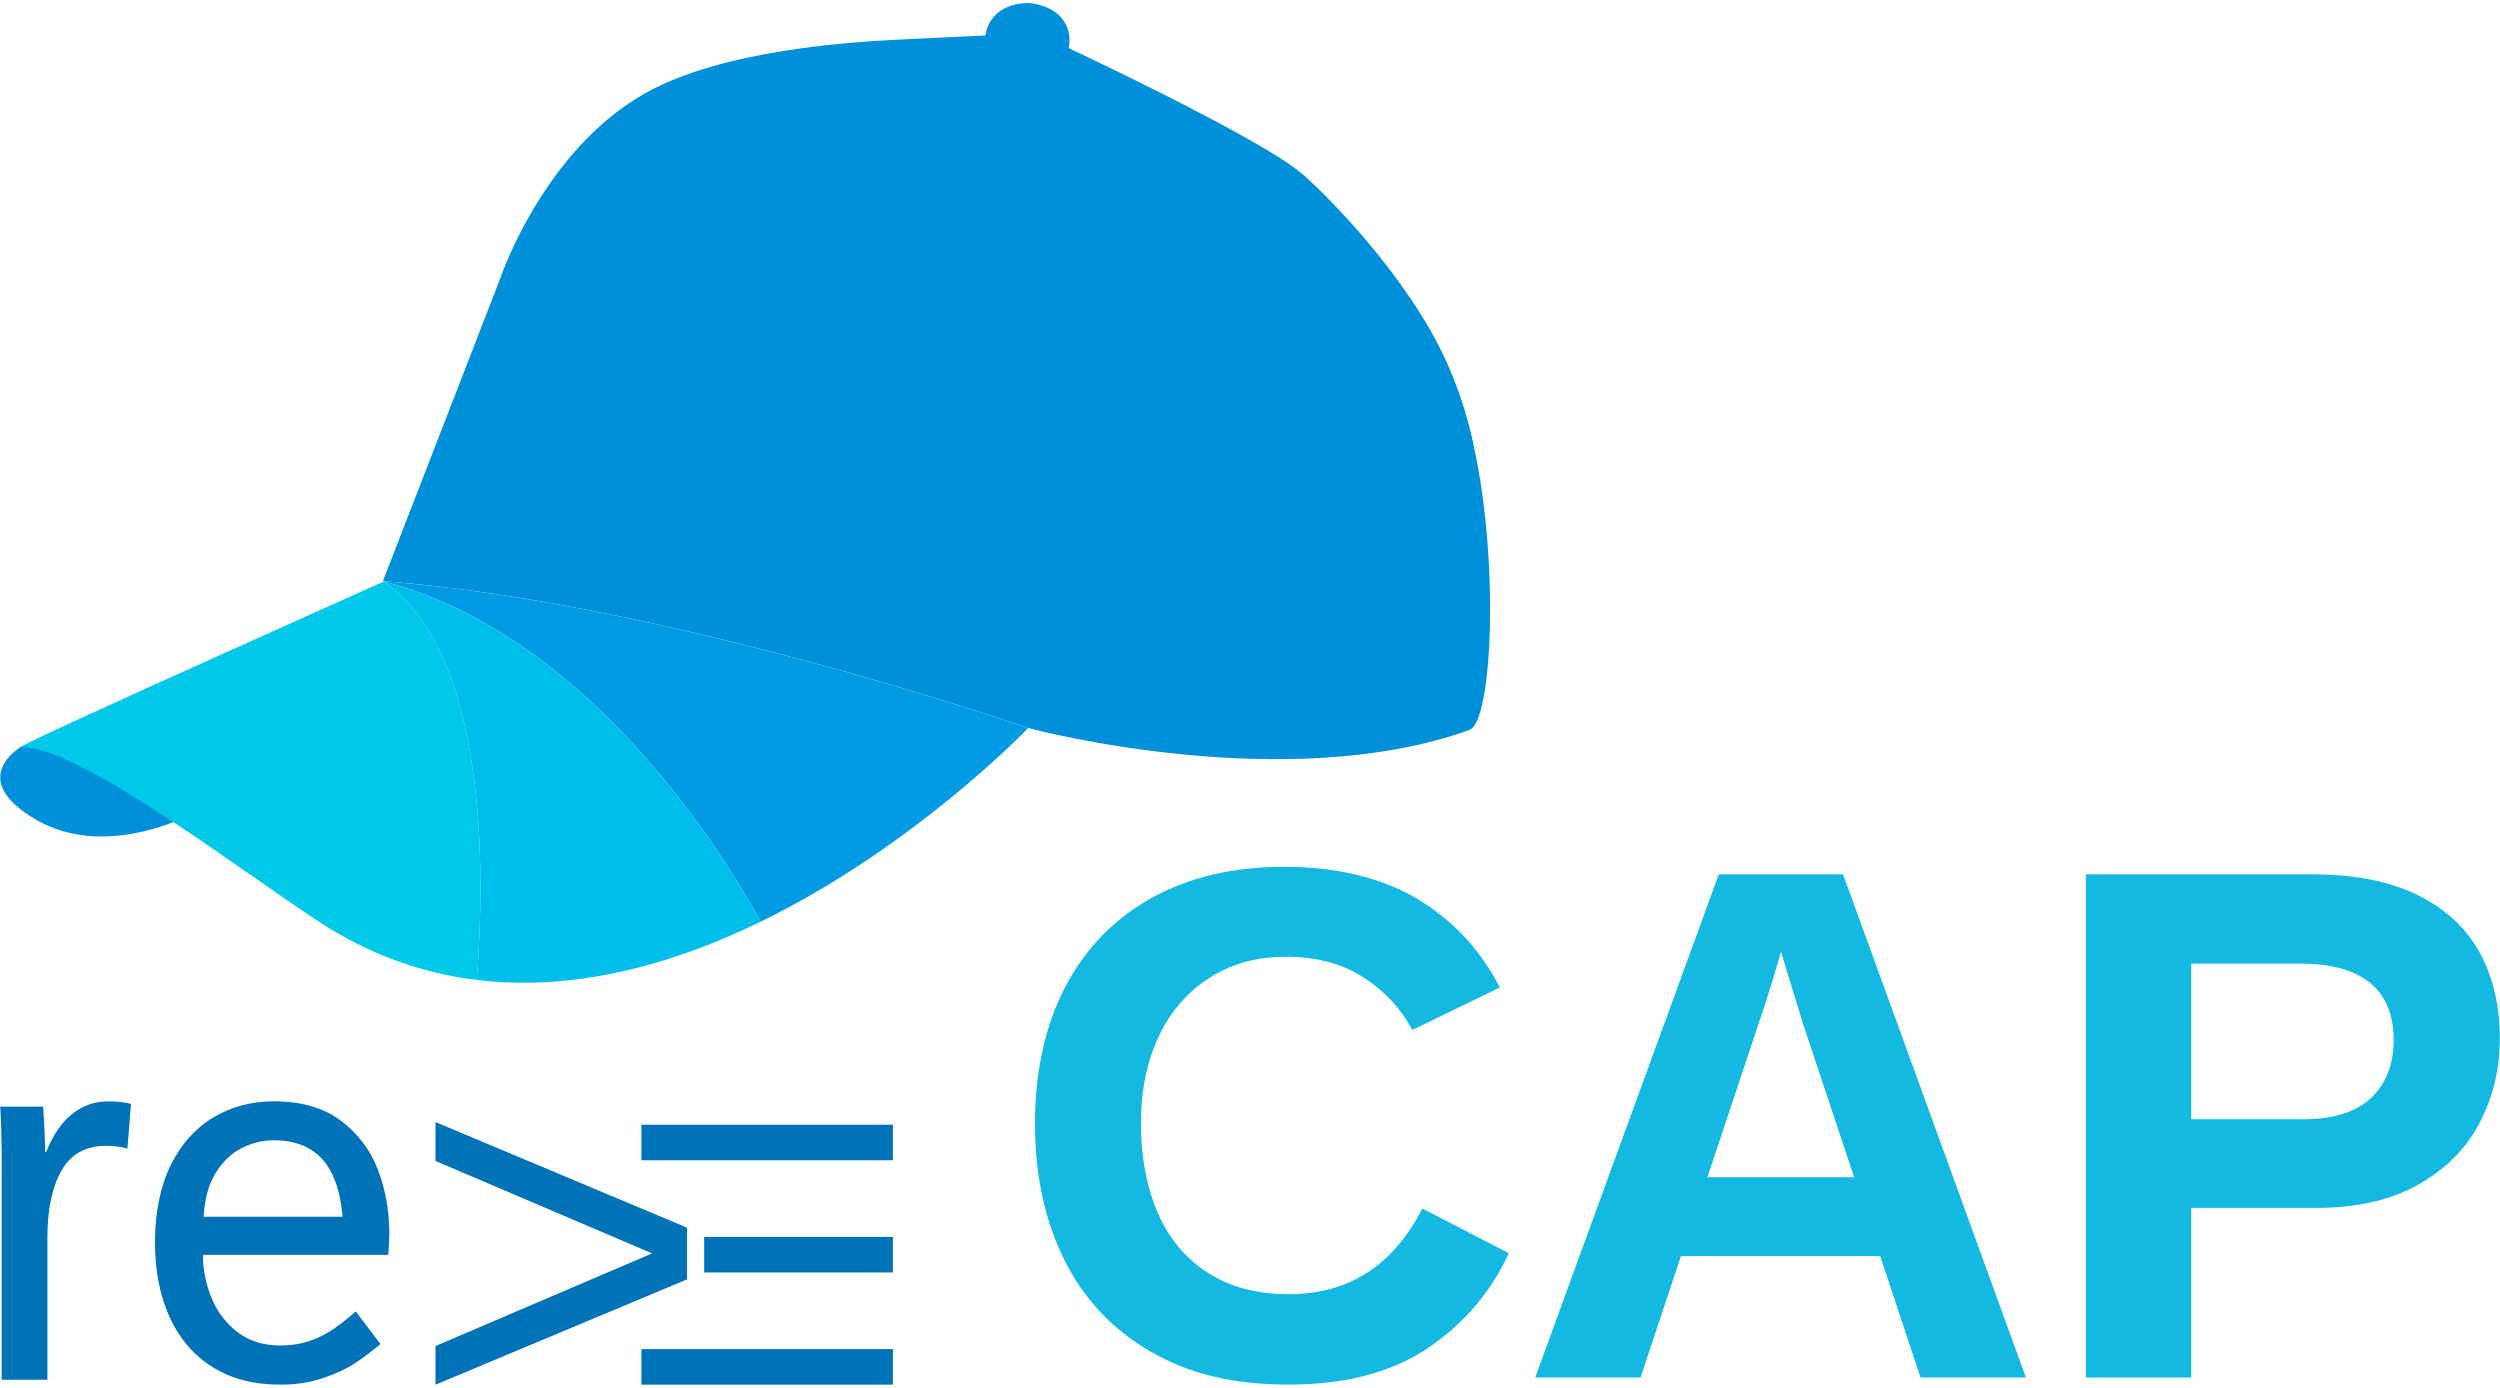
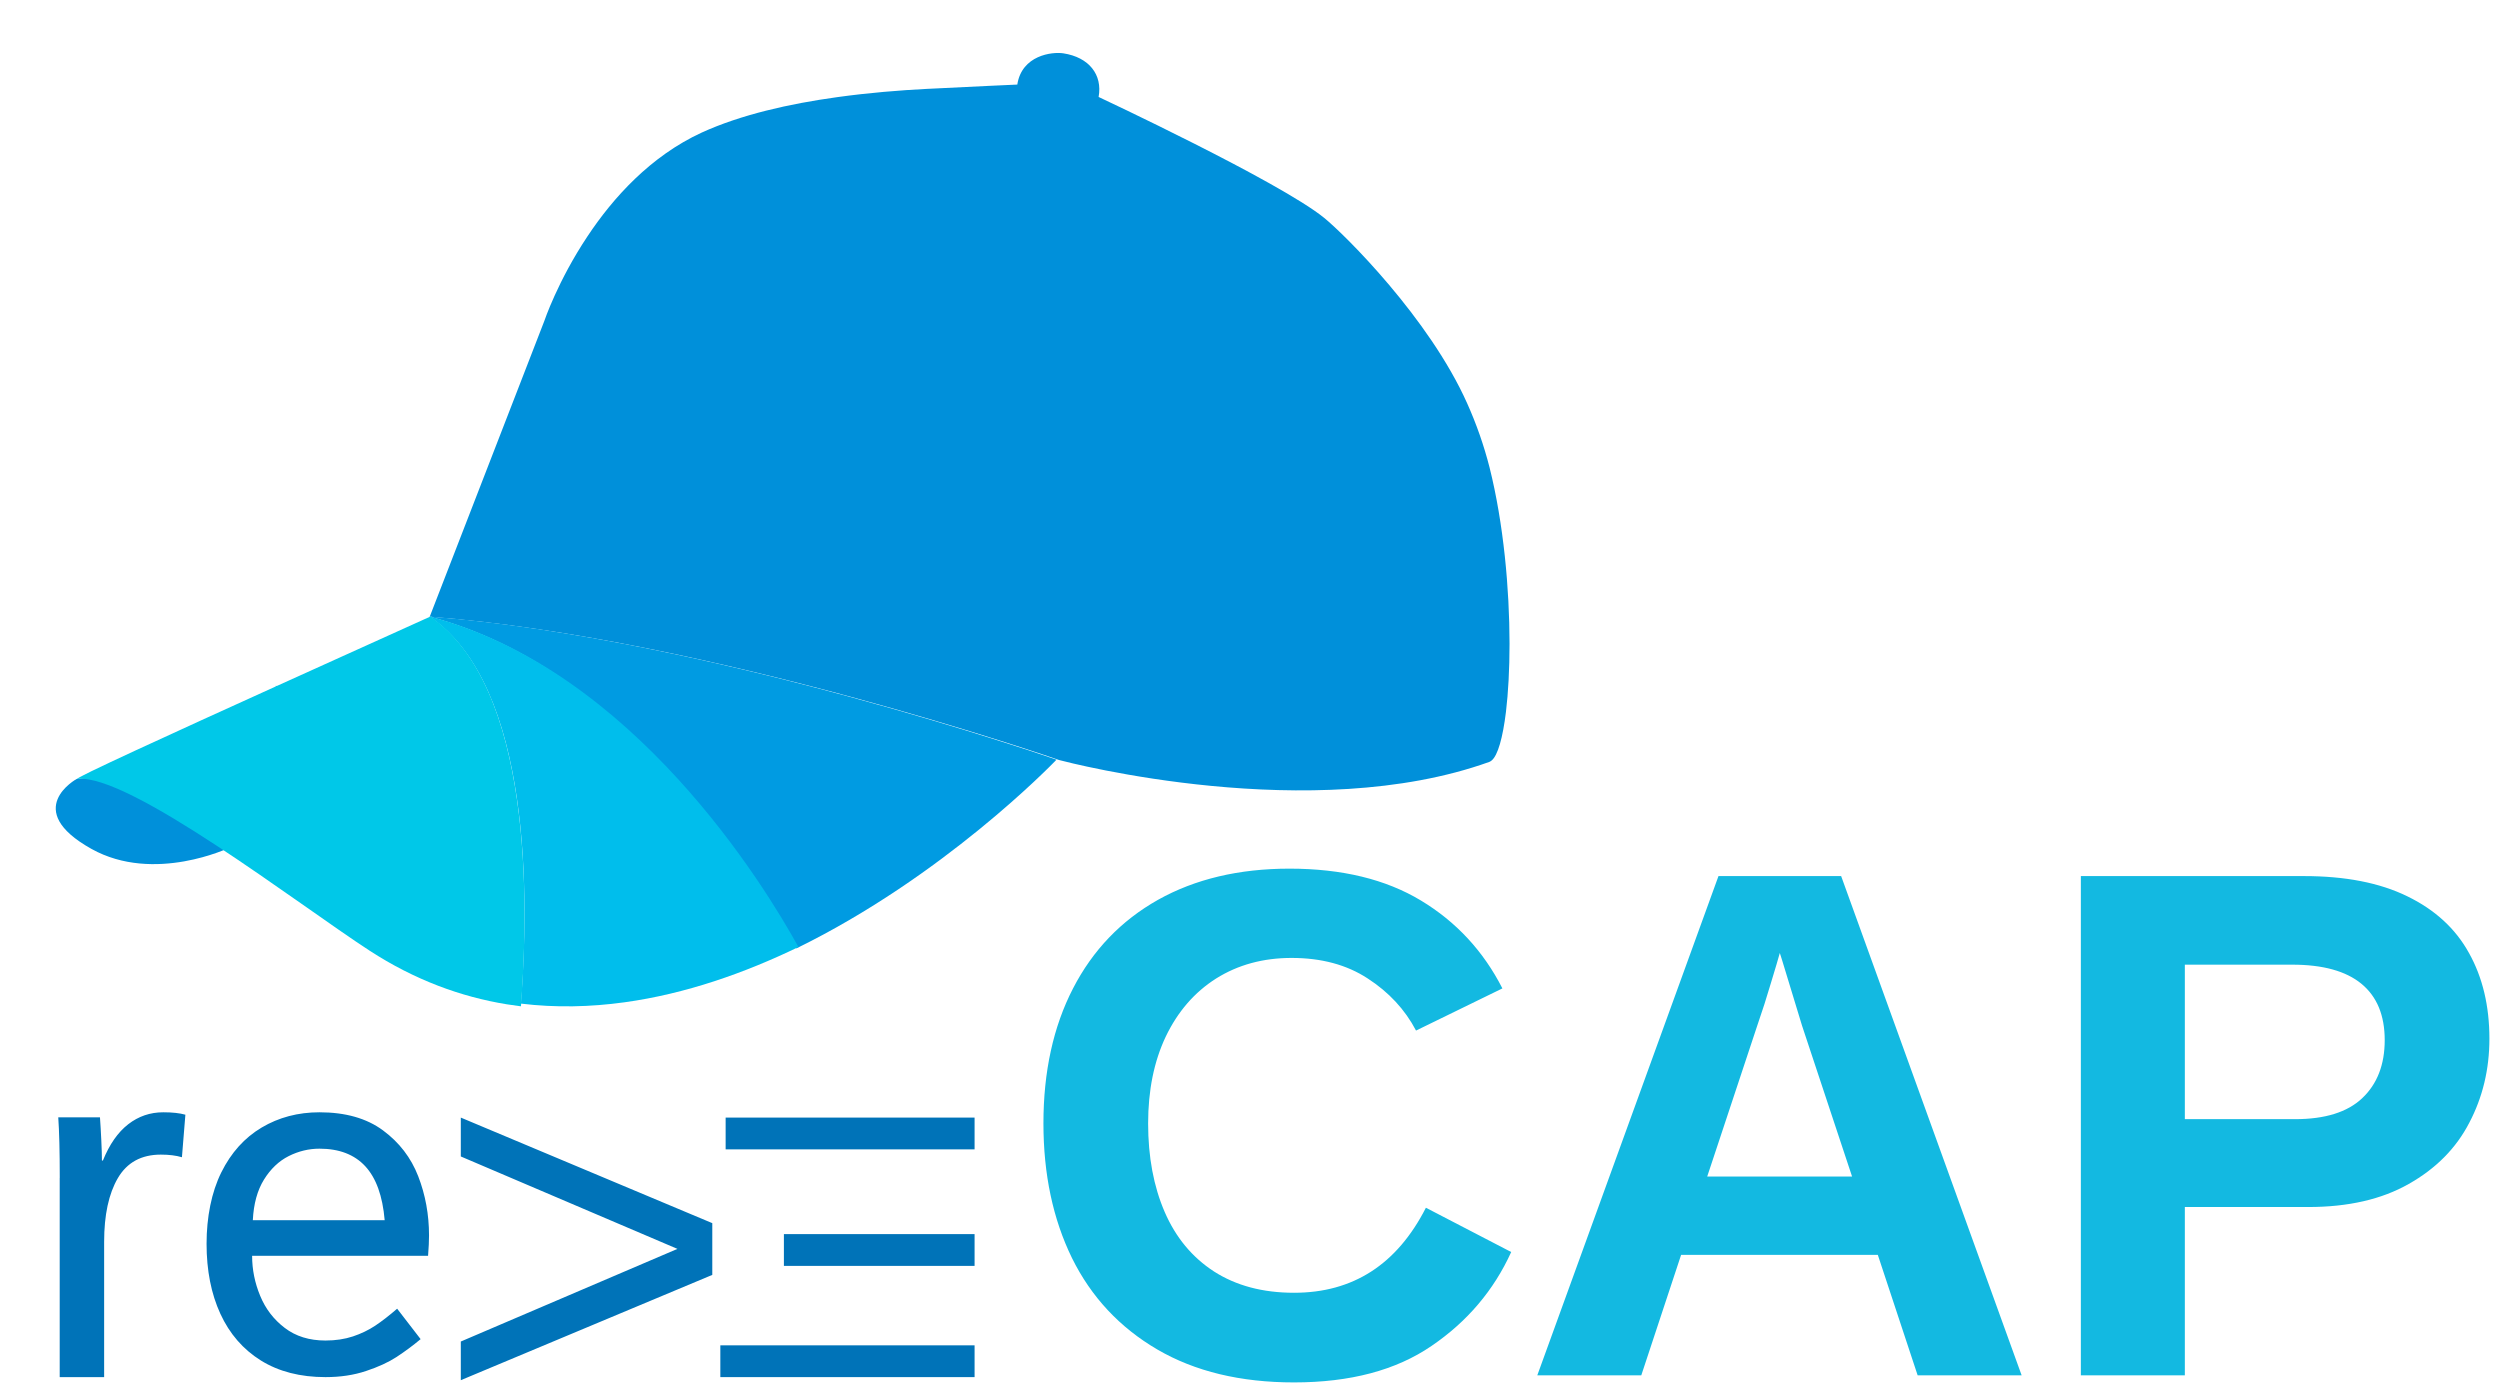
- <svg xmlns="http://www.w3.org/2000/svg" width="472" height="262" viewBox="0 0 472 262" fill="none">
-   <path d="M0.33 220.95C0.33 215.74 0.23 211.73 0.04 208.94H8.14C8.24 210.31 8.32 211.82 8.4 213.49C8.48 215.16 8.52 216.5 8.52 217.52H8.71C9.98 214.31 11.62 211.91 13.62 210.32C15.62 208.73 17.89 207.94 20.44 207.94C22.19 207.94 23.62 208.1 24.73 208.42L24.06 216.86C22.92 216.51 21.55 216.34 19.96 216.34C16.18 216.34 13.4 217.89 11.62 220.99C9.84 224.09 8.95 228.31 8.95 233.65V260.49H0.32V220.97L0.33 220.95Z" fill="#0073B8" />
-   <path d="M40.06 258.06C36.52 255.82 33.83 252.67 32 248.62C30.17 244.57 29.26 239.86 29.26 234.49C29.26 229.12 30.24 224.06 32.19 220.07C34.14 216.08 36.82 213.06 40.22 211.01C43.62 208.96 47.45 207.93 51.71 207.93C56.89 207.93 61.1 209.15 64.34 211.58C67.58 214.01 69.92 217.1 71.35 220.85C72.78 224.6 73.5 228.59 73.5 232.82C73.5 233.9 73.44 235.27 73.31 236.92H38.32C38.32 239.68 38.85 242.38 39.92 245C40.98 247.62 42.61 249.78 44.81 251.48C47 253.18 49.7 254.03 52.91 254.03C54.91 254.03 56.73 253.75 58.37 253.2C60.01 252.64 61.48 251.92 62.8 251.03C64.12 250.14 65.57 249 67.16 247.6L71.83 253.75C70.21 255.12 68.6 256.32 67.02 257.37C65.43 258.42 63.42 259.36 60.99 260.18C58.56 261.01 55.87 261.42 52.91 261.42C47.89 261.42 43.61 260.3 40.06 258.06ZM64.68 229.72C64.27 224.83 62.98 221.2 60.82 218.83C58.66 216.46 55.62 215.28 51.72 215.28C49.59 215.28 47.55 215.78 45.59 216.78C43.64 217.78 42 219.36 40.68 221.52C39.36 223.68 38.62 226.42 38.46 229.72H64.68Z" fill="#0073B8" />
-   <path d="M82.22 254.13L123.12 236.64L82.22 219.19V211.85L129.7 231.78V241.55L82.22 261.43V254.14V254.13Z" fill="#0073B8" />
-   <path d="M217.17 255.15C209.98 250.97 204.55 245.17 200.89 237.75C197.23 230.33 195.4 221.79 195.4 212.13C195.4 202.47 197.29 193.73 201.06 186.44C204.84 179.16 210.26 173.54 217.34 169.58C224.42 165.63 232.79 163.65 242.45 163.65C252.11 163.65 260.86 165.67 267.6 169.72C274.34 173.77 279.53 179.34 283.17 186.44L266.65 194.46C264.54 190.46 261.47 187.15 257.45 184.55C253.43 181.94 248.56 180.64 242.85 180.64C237.14 180.64 232.61 181.94 228.46 184.55C224.3 187.16 221.09 190.83 218.82 195.57C216.55 200.31 215.41 205.83 215.41 212.12C215.41 218.41 216.47 224.12 218.58 228.98C220.69 233.83 223.85 237.61 228.05 240.31C232.25 243.01 237.34 244.35 243.32 244.35C254.6 244.35 263.01 238.96 268.54 228.17L284.86 236.6C281.53 243.88 276.47 249.84 269.66 254.46C262.85 259.09 254.07 261.41 243.33 261.41C232.59 261.41 224.36 259.32 217.17 255.14V255.15Z" fill="#13B9E1" />
-   <path d="M354.98 237.15H317.36L309.74 260.07H289.85L324.51 165.07H347.97L382.49 260.07H362.6L354.98 237.15ZM350.06 222.25L340.49 193.53C340.36 193.08 339.1 188.97 336.71 181.19L336.24 179.71C335.97 180.7 335.42 182.57 334.59 185.34C333.76 188.1 332.87 190.83 331.93 193.53L322.36 222.25H350.07H350.06Z" fill="#13B9E1" />
-   <path d="M393.81 165.07H436.49C444.4 165.07 451 166.35 456.28 168.91C461.56 171.47 465.49 175.07 468.08 179.7C470.66 184.33 471.96 189.77 471.96 196.02C471.96 201.82 470.69 207.14 468.15 212C465.61 216.86 461.74 220.74 456.55 223.67C451.36 226.59 444.94 228.05 437.3 228.05H413.7V260.08H393.81V165.08V165.07ZM434.8 211.32C440.51 211.32 444.79 209.98 447.64 207.31C450.49 204.64 451.92 200.96 451.92 196.29C451.92 191.62 450.44 188 447.47 185.57C444.5 183.14 440.1 181.93 434.26 181.93H413.7V211.32H434.8Z" fill="#13B9E1" />
-   <path d="M4.14 140.89C4.14 140.89 -6.77 147.01 7.03 154.88C19.3 161.88 34.04 154.62 34.04 154.62L22.05 138.97L4.14 140.89Z" fill="#0090DA" />
-   <path d="M281.34 114.93C281.34 119.9 281.09 124.42 280.65 128.11C280.04 133.12 279.07 136.6 277.85 137.56C277.71 137.67 277.57 137.76 277.44 137.81C243.1 150.16 196.24 138.01 194.13 137.45C194.13 137.45 126.63 113.93 72.54 109.73C72.62 109.7 72.7 109.66 72.78 109.63C72.6 109.63 72.5 109.71 72.34 109.72C72.33 109.72 72.31 109.72 72.3 109.72V109.7L94.47 52.5C94.47 52.5 97.06 44.74 102.87 36.03C107.78 28.64 115.02 20.57 124.96 15.99C132.54 12.53 141.89 10.42 151.21 9.13C157.25 8.29 163.27 7.8 168.78 7.52H168.81C168.81 7.52 168.85 7.52 168.87 7.52C177.11 7.1 186.05 6.7 186.05 6.7C186.92 1.02 192.77 0.32 194.95 0.65C199.93 1.41 202.58 4.79 201.79 9.1C201.79 9.1 236.87 25.52 245.46 32.51C249.45 35.75 265.79 51.94 273.13 68.39C274.85 72.23 276.34 76.37 277.47 80.81C280.2 91.71 281.33 104.33 281.34 114.93Z" fill="#0090DA" />
-   <path d="M194.12 137.45C192.95 138.67 172.01 160.17 143.61 174.01C137.12 162.13 111.69 120.08 72.46 109.77C72.48 109.77 72.51 109.75 72.53 109.74C126.62 113.94 194.12 137.46 194.12 137.46V137.45Z" fill="#009BE2" />
-   <path d="M143.61 174.01C133.22 179.07 121.83 183.11 110.04 184.75C103.45 185.67 96.74 185.83 90.01 185.01C91.57 165.04 92.22 123.33 72.4 109.8C72.42 109.8 72.44 109.78 72.46 109.77C111.69 120.09 137.11 162.13 143.61 174.01Z" fill="#00BEEC" />
-   <path d="M90.01 185.01C89.11 184.9 88.2 184.77 87.3 184.63C78.32 183.18 69.35 179.91 60.61 174.27C46.82 165.37 13.79 140 3.83 141.14H3.74L3.87 141.12C2.65 141.26 22.43 132.27 42.46 123.26L42.29 123.2H42.6C46.83 121.29 51.08 119.38 55.15 117.56C61.65 114.64 67.67 111.94 72.41 109.81C92.23 123.34 91.58 165.05 90.02 185.02L90.01 185.01Z" fill="#00C8E8" />
-   <path d="M168.58 212.35H121.1V219.06H168.58V212.35Z" fill="#0073B8" />
-   <path d="M168.58 233.53H132.95V240.24H168.58V233.53Z" fill="#0073B8" />
-   <path d="M168.58 254.71H121.1V261.42H168.58V254.71Z" fill="#0073B8" />
+ <svg xmlns="http://www.w3.org/2000/svg" fill="none" viewBox="0 0 472 262">
+   <path fill="#0073B8" d="M11.282 222.379c0-4.958-.097-8.773-.282-11.428h7.874c.097 1.304.175 2.741.252 4.33.078 1.589.117 2.864.117 3.834h.185c1.234-3.054 2.828-5.338 4.773-6.85 1.944-1.513 4.15-2.265 6.629-2.265 1.701 0 3.091.152 4.17.457l-.651 8.03c-1.108-.333-2.44-.495-3.986-.495-3.674 0-6.376 1.475-8.107 4.425-1.73 2.949-2.595 6.965-2.595 12.045V260h-8.389v-37.602l.01-.019ZM49.253 256.859c-3.36-2.094-5.914-5.038-7.652-8.824-1.737-3.786-2.601-8.188-2.601-13.208s.93-9.749 2.782-13.479c1.85-3.73 4.395-6.553 7.623-8.469C52.633 210.963 56.27 210 60.313 210c4.918 0 8.915 1.14 11.99 3.412 3.077 2.271 5.298 5.16 6.656 8.665 1.358 3.505 2.041 7.235 2.041 11.189 0 1.01-.057 2.29-.18 3.833H47.6c0 2.579.503 5.103 1.52 7.552 1.006 2.449 2.553 4.468 4.642 6.058 2.079 1.589 4.642 2.383 7.69 2.383 1.898 0 3.626-.262 5.183-.776 1.557-.523 2.953-1.196 4.206-2.028 1.253-.832 2.63-1.898 4.139-3.206l4.434 5.748a49.307 49.307 0 0 1-4.567 3.384c-1.51.982-3.418 1.86-5.725 2.627-2.306.776-4.86 1.159-7.67 1.159-4.766 0-8.83-1.047-12.2-3.141Zm23.374-26.491c-.39-4.571-1.614-7.964-3.665-10.179-2.05-2.216-4.937-3.319-8.64-3.319-2.021 0-3.958.468-5.819 1.403-1.851.934-3.408 2.411-4.661 4.43-1.253 2.019-1.956 4.581-2.108 7.665h24.893ZM87 253.28l40.9-17.49L87 218.34V211l47.48 19.93v9.77L87 260.58v-7.3Z" />
+   <path fill="#13B9E1" d="M244.319 261c-10.116 0-18.723-2.074-25.822-6.221-7.099-4.148-12.468-9.901-16.106-17.26-3.594-7.358-5.391-15.832-5.391-25.42 0-9.767 1.863-18.263 5.59-25.488 3.727-7.225 9.074-12.8 16.04-16.724 7.01-3.925 15.285-5.887 24.824-5.887 9.894 0 18.169 2.007 24.824 6.021 6.655 4.013 11.78 9.544 15.374 16.59l-16.306 7.961c-2.085-3.969-5.124-7.247-9.117-9.834-3.949-2.587-8.741-3.88-14.376-3.88-5.368 0-10.116 1.293-14.242 3.88-4.082 2.587-7.254 6.244-9.517 10.971-2.219 4.683-3.328 10.146-3.328 16.39 0 6.332 1.043 11.907 3.128 16.724 2.086 4.816 5.191 8.563 9.318 11.238 4.17 2.676 9.206 4.014 15.107 4.014 11.137 0 19.434-5.352 24.891-16.055l16.106 8.362c-3.284 7.225-8.297 13.134-15.041 17.728-6.7 4.593-15.352 6.89-25.956 6.89ZM354.531 236.917h-37.137l-7.52 22.745h-19.633l34.208-94.257h23.16l34.075 94.257h-19.633l-7.52-22.745Zm-4.859-14.784-9.45-28.498c-.133-.446-1.376-4.526-3.727-12.242l-.466-1.472c-.266.982-.821 2.855-1.664 5.62a171.94 171.94 0 0 1-2.595 8.094l-9.451 28.498h27.353ZM392.865 165.405h42.128c7.809 0 14.309 1.271 19.5 3.813 5.236 2.542 9.118 6.11 11.647 10.703 2.573 4.594 3.86 9.99 3.86 16.189 0 5.753-1.265 11.038-3.794 15.855-2.484 4.816-6.3 8.674-11.447 11.573-5.102 2.899-11.425 4.348-18.967 4.348h-23.294v31.776h-19.633v-94.257Zm40.464 45.891c5.635 0 9.85-1.316 12.645-3.947 2.84-2.676 4.26-6.333 4.26-10.971 0-4.683-1.464-8.228-4.393-10.637-2.928-2.408-7.276-3.612-13.044-3.612h-20.299v29.167h20.831Z" />
+   <path fill="#0090DA" d="M14.477 147.062s-10.532 5.779 2.79 13.211c11.846 6.611 26.076-.245 26.076-.245l-11.576-14.779-17.29 1.813ZM285 121.527c0 4.847-.244 9.256-.673 12.855-.595 4.886-1.541 8.28-2.731 9.217a1.635 1.635 0 0 1-.4.244c-33.49 12.045-79.19.195-81.248-.351 0 0-65.83-22.94-118.581-27.037.078-.029.156-.068.234-.097-.176 0-.273.078-.43.088h-.038v-.02l21.621-55.789s2.526-7.569 8.192-16.064c4.789-7.207 11.849-15.078 21.544-19.545 7.392-3.375 16.511-5.433 25.6-6.691 5.891-.82 11.762-1.297 17.135-1.57h.088c8.036-.41 16.755-.8 16.755-.8.848-5.54 6.554-6.223 8.68-5.9 4.856.74 7.441 4.037 6.67 8.24 0 0 34.212 16.016 42.59 22.833 3.891 3.16 19.827 18.95 26.985 34.995a74.6 74.6 0 0 1 4.233 12.114c2.662 10.63 3.764 22.94 3.774 33.278Z" />
+   <path fill="#009BE2" d="M199.475 143.421c-1.138 1.189-21.507 22.148-49.133 35.64-6.313-11.581-31.049-52.573-69.21-62.623.02 0 .05-.02.069-.029 52.615 4.094 118.274 27.022 118.274 27.022v-.01Z" />
+   <path fill="#00BEEC" d="M150.746 178.8c-10.157 4.914-21.292 8.838-32.817 10.431-6.443.893-13.002 1.049-19.581.252 1.525-19.395 2.16-59.905-17.215-73.045.02 0 .039-.02.058-.029 38.351 10.023 63.201 50.853 69.555 62.391Z" />
+   <path fill="#00C8E8" d="M98.347 189.99a82.144 82.144 0 0 1-2.633-.372c-8.728-1.419-17.446-4.618-25.94-10.137-13.402-8.708-45.504-33.532-55.184-32.417h-.087l.126-.019c-1.186.137 18.038-8.66 37.505-17.476l-.165-.059h.301c4.111-1.868 8.242-3.737 12.197-5.518 6.318-2.857 12.168-5.499 16.775-7.583C100.505 129.647 99.873 170.46 98.357 190l-.01-.01Z" />
+   <path fill="#0073B8" d="M184 211h-47v6h47v-6ZM184 233h-36v6h36v-6ZM184 254h-48v6h48v-6Z" />
</svg>
